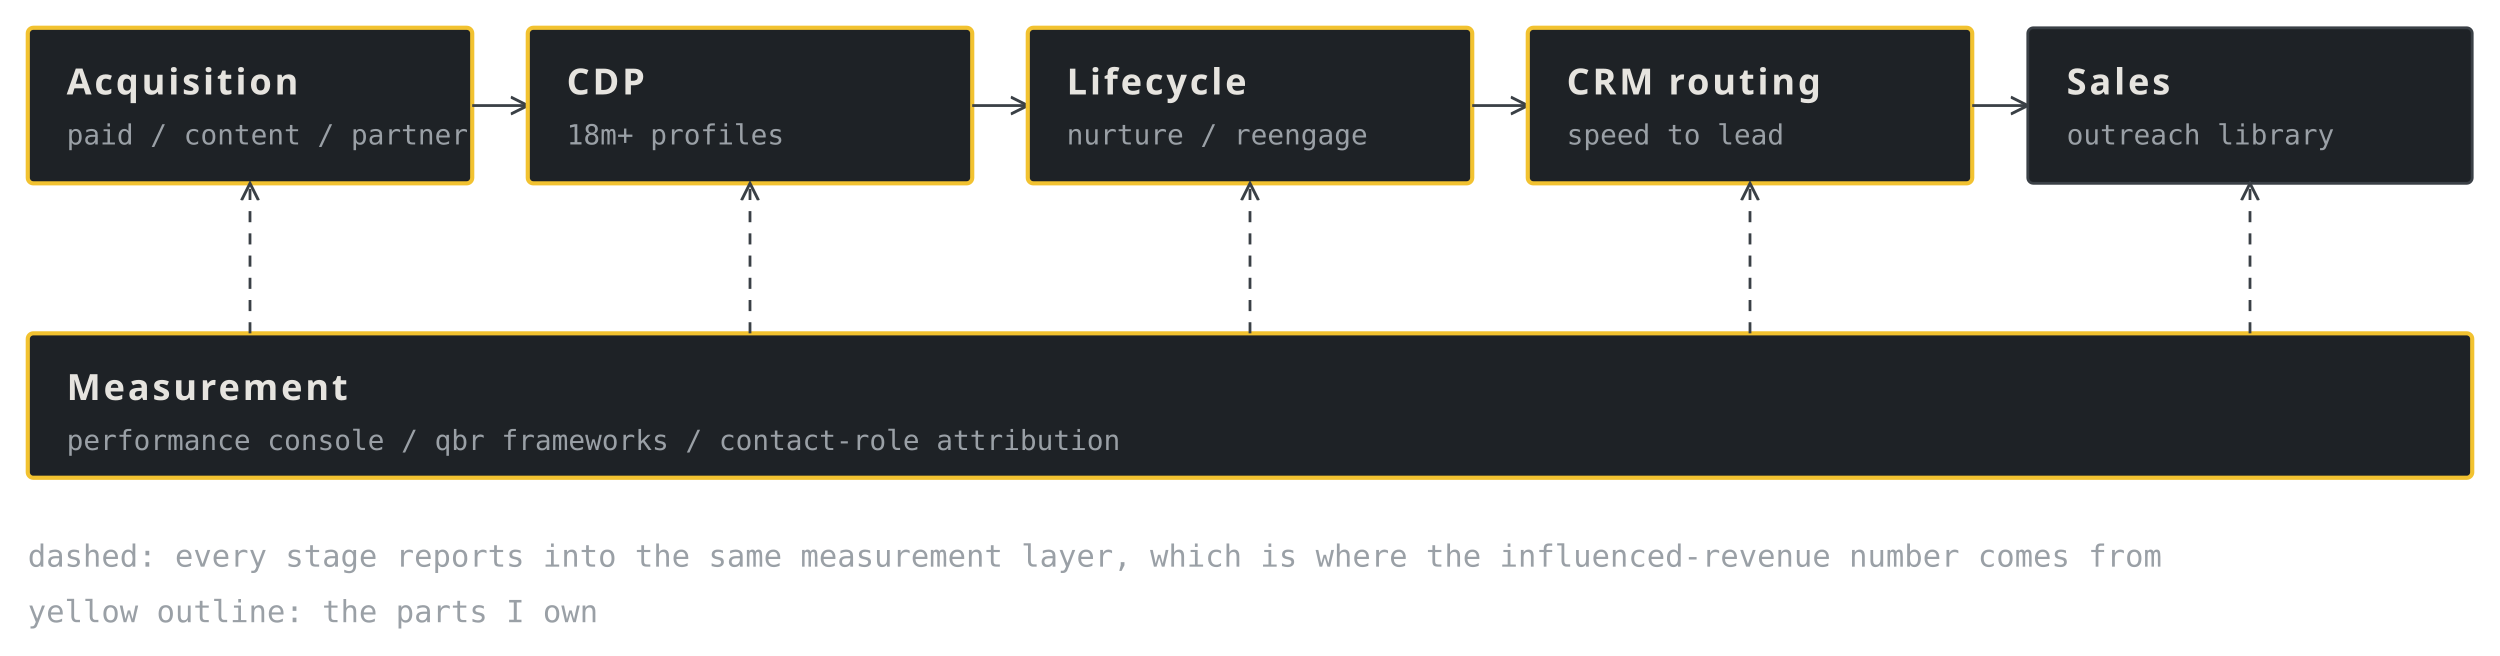
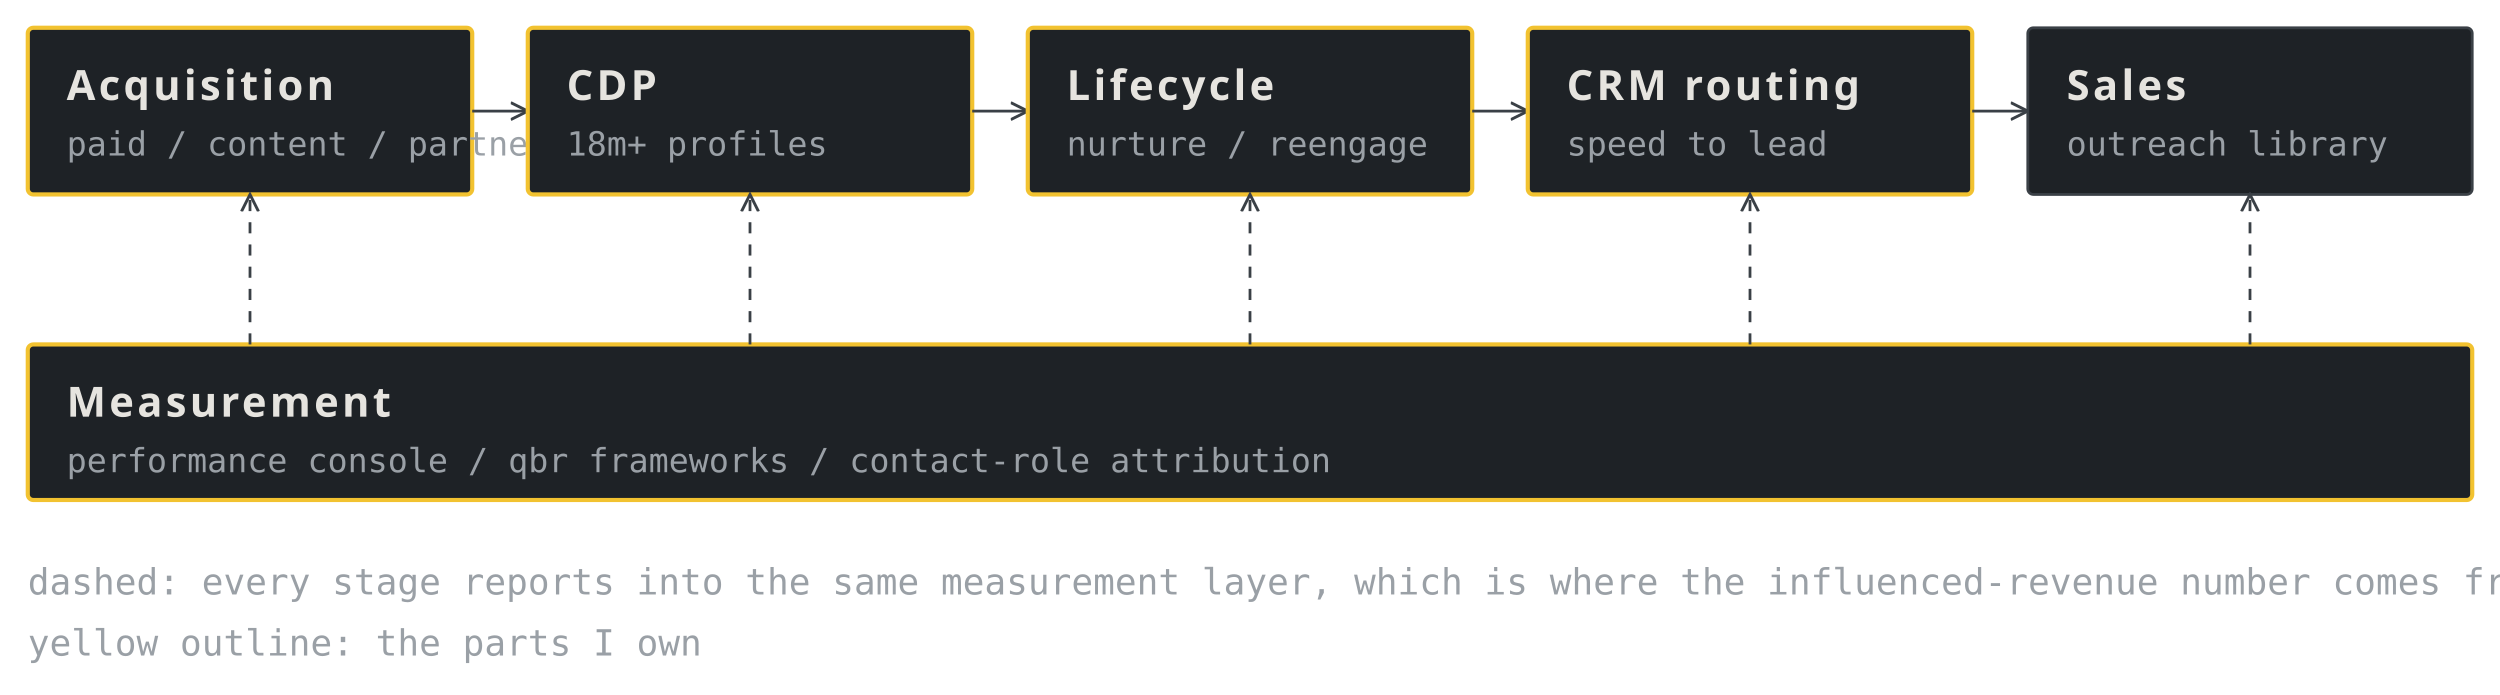
- <svg xmlns="http://www.w3.org/2000/svg" viewBox="0 0 900 236" role="img" aria-label="The full demand engine: acquisition feeds the CDP, then lifecycle, then CRM routing, then sales, with a shared measurement layer of the performance console, QBR frameworks, and contact-role attribution underneath all stages.">
+ <svg xmlns="http://www.w3.org/2000/svg" viewBox="0 0 900 250" role="img" aria-label="The full demand engine: acquisition feeds the CDP, then lifecycle, then CRM routing, then sales, with a shared measurement layer of the performance console, QBR frameworks, and contact-role attribution underneath all stages.">
  <defs>
    <marker id="ar-demand-engine-full" viewBox="0 0 8 8" refX="7" refY="4" markerWidth="7" markerHeight="7" orient="auto-start-reverse">
      <path d="M0,0.5 L7,4 L0,7.5" fill="none" stroke="#3A4046" stroke-width="1.2" />
    </marker>
  </defs>
-   <rect x="10" y="10" width="160" height="56" rx="2" fill="#1E2226" stroke="#F2C230" stroke-width="1.5" />
-   <text x="24" y="34" style="font:600 13px 'Barlow Condensed',sans-serif;letter-spacing:.08em;text-transform:uppercase" fill="#E6E4DF">Acquisition</text>
-   <text x="24" y="52" style="font:400 10px 'IBM Plex Mono',monospace" fill="#9AA0A6">paid / content / partner</text>
-   <path d="M170,38 L190,38" fill="none" stroke="#3A4046" stroke-width="1" marker-end="url(#ar-demand-engine-full)" />
-   <rect x="190" y="10" width="160" height="56" rx="2" fill="#1E2226" stroke="#F2C230" stroke-width="1.5" />
-   <text x="204" y="34" style="font:600 13px 'Barlow Condensed',sans-serif;letter-spacing:.08em;text-transform:uppercase" fill="#E6E4DF">CDP</text>
-   <text x="204" y="52" style="font:400 10px 'IBM Plex Mono',monospace" fill="#9AA0A6">18m+ profiles</text>
-   <path d="M350,38 L370,38" fill="none" stroke="#3A4046" stroke-width="1" marker-end="url(#ar-demand-engine-full)" />
-   <rect x="370" y="10" width="160" height="56" rx="2" fill="#1E2226" stroke="#F2C230" stroke-width="1.5" />
-   <text x="384" y="34" style="font:600 13px 'Barlow Condensed',sans-serif;letter-spacing:.08em;text-transform:uppercase" fill="#E6E4DF">Lifecycle</text>
-   <text x="384" y="52" style="font:400 10px 'IBM Plex Mono',monospace" fill="#9AA0A6">nurture / reengage</text>
-   <path d="M530,38 L550,38" fill="none" stroke="#3A4046" stroke-width="1" marker-end="url(#ar-demand-engine-full)" />
-   <rect x="550" y="10" width="160" height="56" rx="2" fill="#1E2226" stroke="#F2C230" stroke-width="1.5" />
-   <text x="564" y="34" style="font:600 13px 'Barlow Condensed',sans-serif;letter-spacing:.08em;text-transform:uppercase" fill="#E6E4DF">CRM routing</text>
-   <text x="564" y="52" style="font:400 10px 'IBM Plex Mono',monospace" fill="#9AA0A6">speed to lead</text>
-   <path d="M710,38 L730,38" fill="none" stroke="#3A4046" stroke-width="1" marker-end="url(#ar-demand-engine-full)" />
-   <rect x="730" y="10" width="160" height="56" rx="2" fill="#1E2226" stroke="#3A4046" stroke-width="1" />
-   <text x="744" y="34" style="font:600 13px 'Barlow Condensed',sans-serif;letter-spacing:.08em;text-transform:uppercase" fill="#E6E4DF">Sales</text>
-   <text x="744" y="52" style="font:400 10px 'IBM Plex Mono',monospace" fill="#9AA0A6">outreach library</text>
-   <rect x="10" y="120" width="880" height="52" rx="2" fill="#1E2226" stroke="#F2C230" stroke-width="1.5" />
-   <text x="24" y="144" style="font:600 13px 'Barlow Condensed',sans-serif;letter-spacing:.08em;text-transform:uppercase" fill="#E6E4DF">Measurement</text>
-   <text x="24" y="162" style="font:400 10px 'IBM Plex Mono',monospace" fill="#9AA0A6">performance console / qbr frameworks / contact-role attribution</text>
-   <path d="M90,120 L90,66" fill="none" stroke="#3A4046" stroke-width="1" stroke-dasharray="4 4" marker-end="url(#ar-demand-engine-full)" />
-   <path d="M270,120 L270,66" fill="none" stroke="#3A4046" stroke-width="1" stroke-dasharray="4 4" marker-end="url(#ar-demand-engine-full)" />
-   <path d="M450,120 L450,66" fill="none" stroke="#3A4046" stroke-width="1" stroke-dasharray="4 4" marker-end="url(#ar-demand-engine-full)" />
-   <path d="M630,120 L630,66" fill="none" stroke="#3A4046" stroke-width="1" stroke-dasharray="4 4" marker-end="url(#ar-demand-engine-full)" />
-   <path d="M810,120 L810,66" fill="none" stroke="#3A4046" stroke-width="1" stroke-dasharray="4 4" marker-end="url(#ar-demand-engine-full)" />
-   <text x="10" y="204" style="font:400 11px 'IBM Plex Mono',monospace" fill="#9AA0A6">dashed: every stage reports into the same measurement layer, which is where the influenced-revenue number comes from</text>
-   <text x="10" y="224" style="font:400 11px 'IBM Plex Mono',monospace" fill="#9AA0A6">yellow outline: the parts I own</text>
+   <rect x="10" y="10" width="160" height="60" rx="2" fill="#1E2226" stroke="#F2C230" stroke-width="1.5" />
+   <text x="24" y="36" style="font:600 15px 'Barlow Condensed',sans-serif;letter-spacing:.08em;text-transform:uppercase" fill="#E6E4DF">Acquisition</text>
+   <text x="24" y="56" style="font:400 12px 'IBM Plex Mono',monospace" fill="#9AA0A6">paid / content / partner</text>
+   <path d="M170,40 L190,40" fill="none" stroke="#3A4046" stroke-width="1" marker-end="url(#ar-demand-engine-full)" />
+   <rect x="190" y="10" width="160" height="60" rx="2" fill="#1E2226" stroke="#F2C230" stroke-width="1.5" />
+   <text x="204" y="36" style="font:600 15px 'Barlow Condensed',sans-serif;letter-spacing:.08em;text-transform:uppercase" fill="#E6E4DF">CDP</text>
+   <text x="204" y="56" style="font:400 12px 'IBM Plex Mono',monospace" fill="#9AA0A6">18m+ profiles</text>
+   <path d="M350,40 L370,40" fill="none" stroke="#3A4046" stroke-width="1" marker-end="url(#ar-demand-engine-full)" />
+   <rect x="370" y="10" width="160" height="60" rx="2" fill="#1E2226" stroke="#F2C230" stroke-width="1.5" />
+   <text x="384" y="36" style="font:600 15px 'Barlow Condensed',sans-serif;letter-spacing:.08em;text-transform:uppercase" fill="#E6E4DF">Lifecycle</text>
+   <text x="384" y="56" style="font:400 12px 'IBM Plex Mono',monospace" fill="#9AA0A6">nurture / reengage</text>
+   <path d="M530,40 L550,40" fill="none" stroke="#3A4046" stroke-width="1" marker-end="url(#ar-demand-engine-full)" />
+   <rect x="550" y="10" width="160" height="60" rx="2" fill="#1E2226" stroke="#F2C230" stroke-width="1.5" />
+   <text x="564" y="36" style="font:600 15px 'Barlow Condensed',sans-serif;letter-spacing:.08em;text-transform:uppercase" fill="#E6E4DF">CRM routing</text>
+   <text x="564" y="56" style="font:400 12px 'IBM Plex Mono',monospace" fill="#9AA0A6">speed to lead</text>
+   <path d="M710,40 L730,40" fill="none" stroke="#3A4046" stroke-width="1" marker-end="url(#ar-demand-engine-full)" />
+   <rect x="730" y="10" width="160" height="60" rx="2" fill="#1E2226" stroke="#3A4046" stroke-width="1" />
+   <text x="744" y="36" style="font:600 15px 'Barlow Condensed',sans-serif;letter-spacing:.08em;text-transform:uppercase" fill="#E6E4DF">Sales</text>
+   <text x="744" y="56" style="font:400 12px 'IBM Plex Mono',monospace" fill="#9AA0A6">outreach library</text>
+   <rect x="10" y="124" width="880" height="56" rx="2" fill="#1E2226" stroke="#F2C230" stroke-width="1.5" />
+   <text x="24" y="150" style="font:600 15px 'Barlow Condensed',sans-serif;letter-spacing:.08em;text-transform:uppercase" fill="#E6E4DF">Measurement</text>
+   <text x="24" y="170" style="font:400 12px 'IBM Plex Mono',monospace" fill="#9AA0A6">performance console / qbr frameworks / contact-role attribution</text>
+   <path d="M90,124 L90,70" fill="none" stroke="#3A4046" stroke-width="1" stroke-dasharray="4 4" marker-end="url(#ar-demand-engine-full)" />
+   <path d="M270,124 L270,70" fill="none" stroke="#3A4046" stroke-width="1" stroke-dasharray="4 4" marker-end="url(#ar-demand-engine-full)" />
+   <path d="M450,124 L450,70" fill="none" stroke="#3A4046" stroke-width="1" stroke-dasharray="4 4" marker-end="url(#ar-demand-engine-full)" />
+   <path d="M630,124 L630,70" fill="none" stroke="#3A4046" stroke-width="1" stroke-dasharray="4 4" marker-end="url(#ar-demand-engine-full)" />
+   <path d="M810,124 L810,70" fill="none" stroke="#3A4046" stroke-width="1" stroke-dasharray="4 4" marker-end="url(#ar-demand-engine-full)" />
+   <text x="10" y="214" style="font:400 13px 'IBM Plex Mono',monospace" fill="#9AA0A6">dashed: every stage reports into the same measurement layer, which is where the influenced-revenue number comes from</text>
+   <text x="10" y="236" style="font:400 13px 'IBM Plex Mono',monospace" fill="#9AA0A6">yellow outline: the parts I own</text>
</svg>
